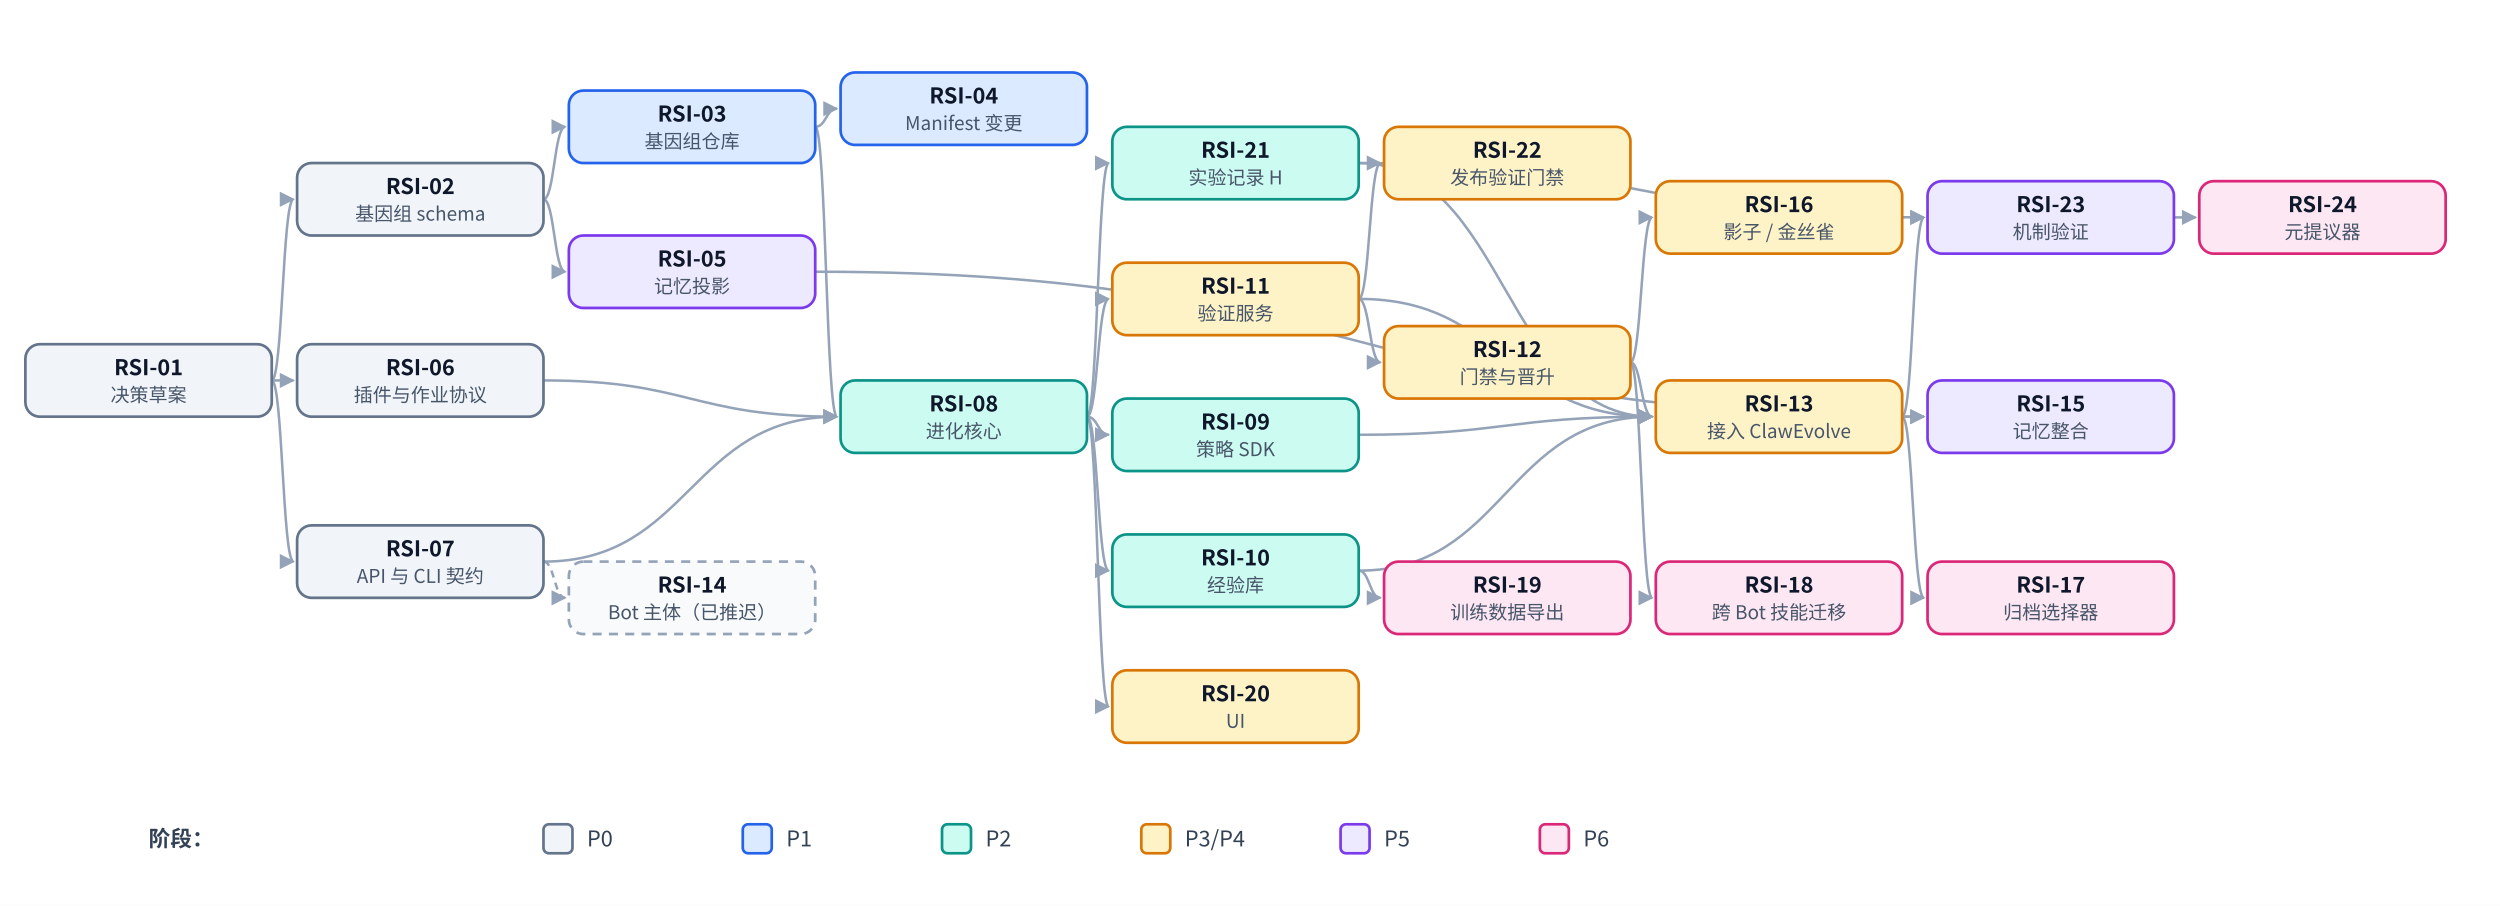
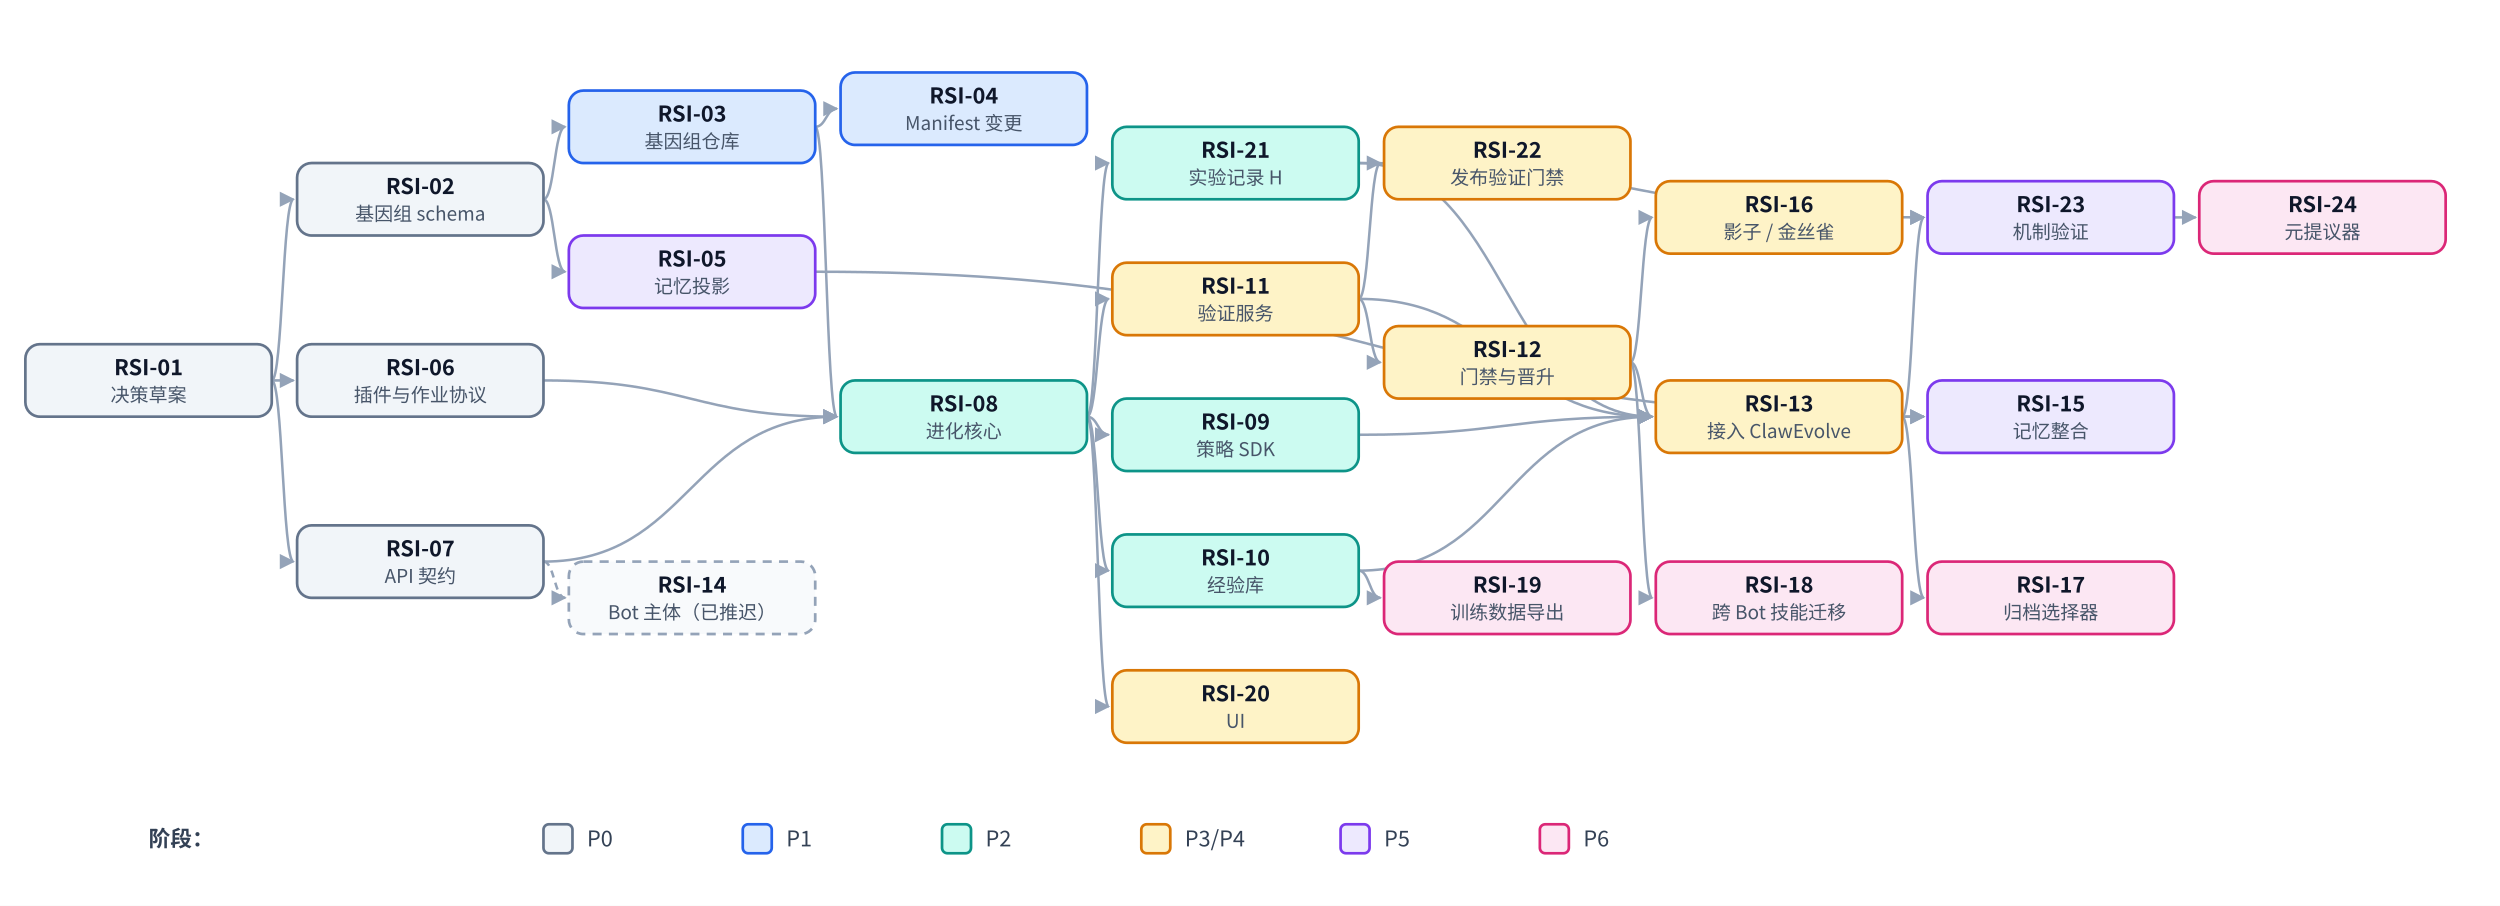
<svg xmlns="http://www.w3.org/2000/svg" width="1380" height="500" viewBox="0 0 1380 500" font-family="'PingFang SC','Hiragino Sans GB','Microsoft YaHei','Noto Sans CJK SC','Source Han Sans SC',system-ui,-apple-system,'Segoe UI',Roboto,'Helvetica Neue',Arial,sans-serif" role="img" aria-label="工作项依赖图">
  <defs>
    <marker id="ah" viewBox="0 0 10 10" refX="9" refY="5" markerWidth="7" markerHeight="7" orient="auto-start-reverse">
      <path d="M0 0 L10 5 L0 10 z" fill="#475569" />
    </marker>
    <marker id="ahl" viewBox="0 0 10 10" refX="9" refY="5" markerWidth="6" markerHeight="6" orient="auto-start-reverse">
      <path d="M0 0 L10 5 L0 10 z" fill="#94a3b8" />
    </marker>
  </defs>
  <rect width="1380" height="500" fill="#ffffff" />
  <path d="M 150.0 210 C 156.0 210 156.0 110 162.0 110" fill="none" stroke="#94a3b8" stroke-width="1.4" marker-end="url(#ahl)" />
  <path d="M 150.0 210 C 156.0 210 156.0 210 162.0 210" fill="none" stroke="#94a3b8" stroke-width="1.4" marker-end="url(#ahl)" />
  <path d="M 150.0 210 C 156.0 210 156.0 310 162.0 310" fill="none" stroke="#94a3b8" stroke-width="1.4" marker-end="url(#ahl)" />
  <path d="M 300.0 110 C 306.0 110 306.0 70 312.0 70" fill="none" stroke="#94a3b8" stroke-width="1.4" marker-end="url(#ahl)" />
  <path d="M 300.0 110 C 306.0 110 306.0 150 312.0 150" fill="none" stroke="#94a3b8" stroke-width="1.4" marker-end="url(#ahl)" />
  <path d="M 300.0 310 C 306.0 310 306.0 330 312.0 330" fill="none" stroke-dasharray="4 3" stroke="#94a3b8" stroke-width="1.4" marker-end="url(#ahl)" />
  <path d="M 450.0 70 C 456.0 70 456.0 60 462.0 60" fill="none" stroke="#94a3b8" stroke-width="1.4" marker-end="url(#ahl)" />
  <path d="M 450.0 70 C 456.0 70 456.0 230 462.0 230" fill="none" stroke="#94a3b8" stroke-width="1.4" marker-end="url(#ahl)" />
  <path d="M 300.0 210 C 381.0 210 381.0 230 462.0 230" fill="none" stroke="#94a3b8" stroke-width="1.4" marker-end="url(#ahl)" />
  <path d="M 300.0 310 C 381.0 310 381.0 230 462.0 230" fill="none" stroke="#94a3b8" stroke-width="1.4" marker-end="url(#ahl)" />
  <path d="M 600.0 230 C 606.0 230 606.0 90 612.0 90" fill="none" stroke="#94a3b8" stroke-width="1.4" marker-end="url(#ahl)" />
  <path d="M 600.0 230 C 606.0 230 606.0 165 612.0 165" fill="none" stroke="#94a3b8" stroke-width="1.4" marker-end="url(#ahl)" />
  <path d="M 600.0 230 C 606.0 230 606.0 240 612.0 240" fill="none" stroke="#94a3b8" stroke-width="1.4" marker-end="url(#ahl)" />
  <path d="M 600.0 230 C 606.0 230 606.0 315 612.0 315" fill="none" stroke="#94a3b8" stroke-width="1.4" marker-end="url(#ahl)" />
  <path d="M 600.0 230 C 606.0 230 606.0 390 612.0 390" fill="none" stroke="#94a3b8" stroke-width="1.4" marker-end="url(#ahl)" />
  <path d="M 750.0 165 C 756.0 165 756.0 90 762.0 90" fill="none" stroke="#94a3b8" stroke-width="1.4" marker-end="url(#ahl)" />
  <path d="M 750.0 165 C 756.0 165 756.0 200 762.0 200" fill="none" stroke="#94a3b8" stroke-width="1.4" marker-end="url(#ahl)" />
  <path d="M 750.0 315 C 756.0 315 756.0 330 762.0 330" fill="none" stroke="#94a3b8" stroke-width="1.4" marker-end="url(#ahl)" />
  <path d="M 900.0 200 C 906.0 200 906.0 120 912.0 120" fill="none" stroke="#94a3b8" stroke-width="1.4" marker-end="url(#ahl)" />
  <path d="M 900.0 200 C 906.0 200 906.0 330 912.0 330" fill="none" stroke="#94a3b8" stroke-width="1.4" marker-end="url(#ahl)" />
  <path d="M 900.0 200 C 906.0 200 906.0 230 912.0 230" fill="none" stroke="#94a3b8" stroke-width="1.4" marker-end="url(#ahl)" />
  <path d="M 750.0 90 C 831.0 90 831.0 230 912.0 230" fill="none" stroke="#94a3b8" stroke-width="1.4" marker-end="url(#ahl)" />
  <path d="M 750.0 165 C 831.0 165 831.0 230 912.0 230" fill="none" stroke="#94a3b8" stroke-width="1.4" marker-end="url(#ahl)" />
  <path d="M 750.0 240 C 831.0 240 831.0 230 912.0 230" fill="none" stroke="#94a3b8" stroke-width="1.4" marker-end="url(#ahl)" />
  <path d="M 750.0 315 C 831.0 315 831.0 230 912.0 230" fill="none" stroke="#94a3b8" stroke-width="1.4" marker-end="url(#ahl)" />
  <path d="M 1050.0 230 C 1056.0 230 1056.0 120 1062.0 120" fill="none" stroke="#94a3b8" stroke-width="1.4" marker-end="url(#ahl)" />
  <path d="M 750.0 90 C 906.0 90 906.0 120 1062.0 120" fill="none" stroke="#94a3b8" stroke-width="1.4" marker-end="url(#ahl)" />
  <path d="M 1050.0 230 C 1056.0 230 1056.0 230 1062.0 230" fill="none" stroke="#94a3b8" stroke-width="1.4" marker-end="url(#ahl)" />
  <path d="M 450.0 150 C 756.0 150 756.0 230 1062.0 230" fill="none" stroke="#94a3b8" stroke-width="1.4" marker-end="url(#ahl)" />
  <path d="M 1050.0 230 C 1056.0 230 1056.0 330 1062.0 330" fill="none" stroke="#94a3b8" stroke-width="1.4" marker-end="url(#ahl)" />
  <path d="M 1200.0 120 C 1206.0 120 1206.0 120 1212.0 120" fill="none" stroke="#94a3b8" stroke-width="1.4" marker-end="url(#ahl)" />
  <rect x="14.0" y="190.0" width="136" height="40" rx="8" fill="#f1f5f9" stroke="#64748b" stroke-width="1.5" />
  <text x="82.0" y="202.912" font-size="12" font-weight="600" fill="#0f172a" text-anchor="middle" dominant-baseline="middle">RSI-01</text>
  <text x="82.0" y="218.1" font-size="10.5" font-weight="400" fill="#475569" text-anchor="middle" dominant-baseline="middle">决策草案</text>
  <rect x="164.0" y="90.0" width="136" height="40" rx="8" fill="#f1f5f9" stroke="#64748b" stroke-width="1.5" />
  <text x="232.0" y="102.912" font-size="12" font-weight="600" fill="#0f172a" text-anchor="middle" dominant-baseline="middle">RSI-02</text>
  <text x="232.0" y="118.1" font-size="10.5" font-weight="400" fill="#475569" text-anchor="middle" dominant-baseline="middle">基因组 schema</text>
  <rect x="164.0" y="190.0" width="136" height="40" rx="8" fill="#f1f5f9" stroke="#64748b" stroke-width="1.5" />
  <text x="232.0" y="202.912" font-size="12" font-weight="600" fill="#0f172a" text-anchor="middle" dominant-baseline="middle">RSI-06</text>
  <text x="232.0" y="218.1" font-size="10.5" font-weight="400" fill="#475569" text-anchor="middle" dominant-baseline="middle">插件与作业协议</text>
  <rect x="164.0" y="290.0" width="136" height="40" rx="8" fill="#f1f5f9" stroke="#64748b" stroke-width="1.5" />
  <text x="232.0" y="302.913" font-size="12" font-weight="600" fill="#0f172a" text-anchor="middle" dominant-baseline="middle">RSI-07</text>
-   <text x="232.0" y="318.1" font-size="10.5" font-weight="400" fill="#475569" text-anchor="middle" dominant-baseline="middle">API 与 CLI 契约</text>
+   <text x="232.0" y="318.1" font-size="10.5" font-weight="400" fill="#475569" text-anchor="middle" dominant-baseline="middle">API 契约</text>
  <rect x="314.0" y="50.0" width="136" height="40" rx="8" fill="#dbeafe" stroke="#2563eb" stroke-width="1.5" />
  <text x="382.0" y="62.913" font-size="12" font-weight="600" fill="#0f172a" text-anchor="middle" dominant-baseline="middle">RSI-03</text>
  <text x="382.0" y="78.1" font-size="10.5" font-weight="400" fill="#475569" text-anchor="middle" dominant-baseline="middle">基因组仓库</text>
  <rect x="314.0" y="130.0" width="136" height="40" rx="8" fill="#ede9fe" stroke="#7c3aed" stroke-width="1.5" />
  <text x="382.0" y="142.912" font-size="12" font-weight="600" fill="#0f172a" text-anchor="middle" dominant-baseline="middle">RSI-05</text>
  <text x="382.0" y="158.1" font-size="10.5" font-weight="400" fill="#475569" text-anchor="middle" dominant-baseline="middle">记忆投影</text>
  <rect x="314.0" y="310.0" width="136" height="40" rx="8" fill="#f8fafc" stroke="#94a3b8" stroke-width="1.5" stroke-dasharray="5 4" />
  <text x="382.0" y="322.913" font-size="12" font-weight="600" fill="#0f172a" text-anchor="middle" dominant-baseline="middle">RSI-14</text>
  <text x="382.0" y="338.1" font-size="10.5" font-weight="400" fill="#475569" text-anchor="middle" dominant-baseline="middle">Bot 主体（已推迟）</text>
  <rect x="464.0" y="40.0" width="136" height="40" rx="8" fill="#dbeafe" stroke="#2563eb" stroke-width="1.5" />
  <text x="532.0" y="52.913" font-size="12" font-weight="600" fill="#0f172a" text-anchor="middle" dominant-baseline="middle">RSI-04</text>
  <text x="532.0" y="68.1" font-size="10.5" font-weight="400" fill="#475569" text-anchor="middle" dominant-baseline="middle">Manifest 变更</text>
  <rect x="464.0" y="210.0" width="136" height="40" rx="8" fill="#ccfbf1" stroke="#0d9488" stroke-width="1.5" />
  <text x="532.0" y="222.912" font-size="12" font-weight="600" fill="#0f172a" text-anchor="middle" dominant-baseline="middle">RSI-08</text>
  <text x="532.0" y="238.1" font-size="10.5" font-weight="400" fill="#475569" text-anchor="middle" dominant-baseline="middle">进化核心</text>
  <rect x="614.0" y="70.0" width="136" height="40" rx="8" fill="#ccfbf1" stroke="#0d9488" stroke-width="1.5" />
  <text x="682.0" y="82.912" font-size="12" font-weight="600" fill="#0f172a" text-anchor="middle" dominant-baseline="middle">RSI-21</text>
  <text x="682.0" y="98.1" font-size="10.5" font-weight="400" fill="#475569" text-anchor="middle" dominant-baseline="middle">实验记录 H</text>
  <rect x="614.0" y="145.0" width="136" height="40" rx="8" fill="#fef3c7" stroke="#d97706" stroke-width="1.5" />
  <text x="682.0" y="157.912" font-size="12" font-weight="600" fill="#0f172a" text-anchor="middle" dominant-baseline="middle">RSI-11</text>
  <text x="682.0" y="173.1" font-size="10.5" font-weight="400" fill="#475569" text-anchor="middle" dominant-baseline="middle">验证服务</text>
  <rect x="614.0" y="220.0" width="136" height="40" rx="8" fill="#ccfbf1" stroke="#0d9488" stroke-width="1.5" />
  <text x="682.0" y="232.912" font-size="12" font-weight="600" fill="#0f172a" text-anchor="middle" dominant-baseline="middle">RSI-09</text>
  <text x="682.0" y="248.1" font-size="10.5" font-weight="400" fill="#475569" text-anchor="middle" dominant-baseline="middle">策略 SDK</text>
  <rect x="614.0" y="295.0" width="136" height="40" rx="8" fill="#ccfbf1" stroke="#0d9488" stroke-width="1.5" />
  <text x="682.0" y="307.913" font-size="12" font-weight="600" fill="#0f172a" text-anchor="middle" dominant-baseline="middle">RSI-10</text>
  <text x="682.0" y="323.1" font-size="10.5" font-weight="400" fill="#475569" text-anchor="middle" dominant-baseline="middle">经验库</text>
  <rect x="614.0" y="370.0" width="136" height="40" rx="8" fill="#fef3c7" stroke="#d97706" stroke-width="1.5" />
  <text x="682.0" y="382.913" font-size="12" font-weight="600" fill="#0f172a" text-anchor="middle" dominant-baseline="middle">RSI-20</text>
  <text x="682.0" y="398.1" font-size="10.5" font-weight="400" fill="#475569" text-anchor="middle" dominant-baseline="middle">UI</text>
  <rect x="764.0" y="70.0" width="136" height="40" rx="8" fill="#fef3c7" stroke="#d97706" stroke-width="1.5" />
  <text x="832.0" y="82.912" font-size="12" font-weight="600" fill="#0f172a" text-anchor="middle" dominant-baseline="middle">RSI-22</text>
  <text x="832.0" y="98.1" font-size="10.5" font-weight="400" fill="#475569" text-anchor="middle" dominant-baseline="middle">发布验证门禁</text>
  <rect x="764.0" y="180.0" width="136" height="40" rx="8" fill="#fef3c7" stroke="#d97706" stroke-width="1.5" />
  <text x="832.0" y="192.912" font-size="12" font-weight="600" fill="#0f172a" text-anchor="middle" dominant-baseline="middle">RSI-12</text>
  <text x="832.0" y="208.1" font-size="10.5" font-weight="400" fill="#475569" text-anchor="middle" dominant-baseline="middle">门禁与晋升</text>
  <rect x="764.0" y="310.0" width="136" height="40" rx="8" fill="#fce7f3" stroke="#db2777" stroke-width="1.5" />
  <text x="832.0" y="322.913" font-size="12" font-weight="600" fill="#0f172a" text-anchor="middle" dominant-baseline="middle">RSI-19</text>
  <text x="832.0" y="338.1" font-size="10.5" font-weight="400" fill="#475569" text-anchor="middle" dominant-baseline="middle">训练数据导出</text>
  <rect x="914.0" y="100.0" width="136" height="40" rx="8" fill="#fef3c7" stroke="#d97706" stroke-width="1.5" />
  <text x="982.0" y="112.912" font-size="12" font-weight="600" fill="#0f172a" text-anchor="middle" dominant-baseline="middle">RSI-16</text>
  <text x="982.0" y="128.1" font-size="10.5" font-weight="400" fill="#475569" text-anchor="middle" dominant-baseline="middle">影子 / 金丝雀</text>
  <rect x="914.0" y="210.0" width="136" height="40" rx="8" fill="#fef3c7" stroke="#d97706" stroke-width="1.5" />
  <text x="982.0" y="222.912" font-size="12" font-weight="600" fill="#0f172a" text-anchor="middle" dominant-baseline="middle">RSI-13</text>
  <text x="982.0" y="238.1" font-size="10.5" font-weight="400" fill="#475569" text-anchor="middle" dominant-baseline="middle">接入 ClawEvolve</text>
  <rect x="914.0" y="310.0" width="136" height="40" rx="8" fill="#fce7f3" stroke="#db2777" stroke-width="1.5" />
  <text x="982.0" y="322.913" font-size="12" font-weight="600" fill="#0f172a" text-anchor="middle" dominant-baseline="middle">RSI-18</text>
  <text x="982.0" y="338.1" font-size="10.5" font-weight="400" fill="#475569" text-anchor="middle" dominant-baseline="middle">跨 Bot 技能迁移</text>
  <rect x="1064.0" y="100.0" width="136" height="40" rx="8" fill="#ede9fe" stroke="#7c3aed" stroke-width="1.5" />
  <text x="1132.0" y="112.912" font-size="12" font-weight="600" fill="#0f172a" text-anchor="middle" dominant-baseline="middle">RSI-23</text>
  <text x="1132.0" y="128.1" font-size="10.5" font-weight="400" fill="#475569" text-anchor="middle" dominant-baseline="middle">机制验证</text>
  <rect x="1064.0" y="210.0" width="136" height="40" rx="8" fill="#ede9fe" stroke="#7c3aed" stroke-width="1.5" />
  <text x="1132.0" y="222.912" font-size="12" font-weight="600" fill="#0f172a" text-anchor="middle" dominant-baseline="middle">RSI-15</text>
  <text x="1132.0" y="238.1" font-size="10.5" font-weight="400" fill="#475569" text-anchor="middle" dominant-baseline="middle">记忆整合</text>
  <rect x="1064.0" y="310.0" width="136" height="40" rx="8" fill="#fce7f3" stroke="#db2777" stroke-width="1.5" />
  <text x="1132.0" y="322.913" font-size="12" font-weight="600" fill="#0f172a" text-anchor="middle" dominant-baseline="middle">RSI-17</text>
  <text x="1132.0" y="338.1" font-size="10.5" font-weight="400" fill="#475569" text-anchor="middle" dominant-baseline="middle">归档选择器</text>
  <rect x="1214.0" y="100.0" width="136" height="40" rx="8" fill="#fce7f3" stroke="#db2777" stroke-width="1.5" />
  <text x="1282.0" y="112.912" font-size="12" font-weight="600" fill="#0f172a" text-anchor="middle" dominant-baseline="middle">RSI-24</text>
  <text x="1282.0" y="128.1" font-size="10.5" font-weight="400" fill="#475569" text-anchor="middle" dominant-baseline="middle">元提议器</text>
  <rect x="300" y="455" width="16" height="16" rx="3" fill="#f1f5f9" stroke="#64748b" stroke-width="1.5" />
  <text x="324" y="463" font-size="12" font-weight="400" fill="#334155" text-anchor="start" dominant-baseline="middle">P0</text>
  <rect x="410" y="455" width="16" height="16" rx="3" fill="#dbeafe" stroke="#2563eb" stroke-width="1.5" />
  <text x="434" y="463" font-size="12" font-weight="400" fill="#334155" text-anchor="start" dominant-baseline="middle">P1</text>
  <rect x="520" y="455" width="16" height="16" rx="3" fill="#ccfbf1" stroke="#0d9488" stroke-width="1.5" />
  <text x="544" y="463" font-size="12" font-weight="400" fill="#334155" text-anchor="start" dominant-baseline="middle">P2</text>
  <rect x="630" y="455" width="16" height="16" rx="3" fill="#fef3c7" stroke="#d97706" stroke-width="1.5" />
  <text x="654" y="463" font-size="12" font-weight="400" fill="#334155" text-anchor="start" dominant-baseline="middle">P3/P4</text>
  <rect x="740" y="455" width="16" height="16" rx="3" fill="#ede9fe" stroke="#7c3aed" stroke-width="1.5" />
  <text x="764" y="463" font-size="12" font-weight="400" fill="#334155" text-anchor="start" dominant-baseline="middle">P5</text>
  <rect x="850" y="455" width="16" height="16" rx="3" fill="#fce7f3" stroke="#db2777" stroke-width="1.5" />
  <text x="874" y="463" font-size="12" font-weight="400" fill="#334155" text-anchor="start" dominant-baseline="middle">P6</text>
  <text x="82" y="463" font-size="12" font-weight="700" fill="#334155" text-anchor="start" dominant-baseline="middle">阶段：</text>
</svg>
